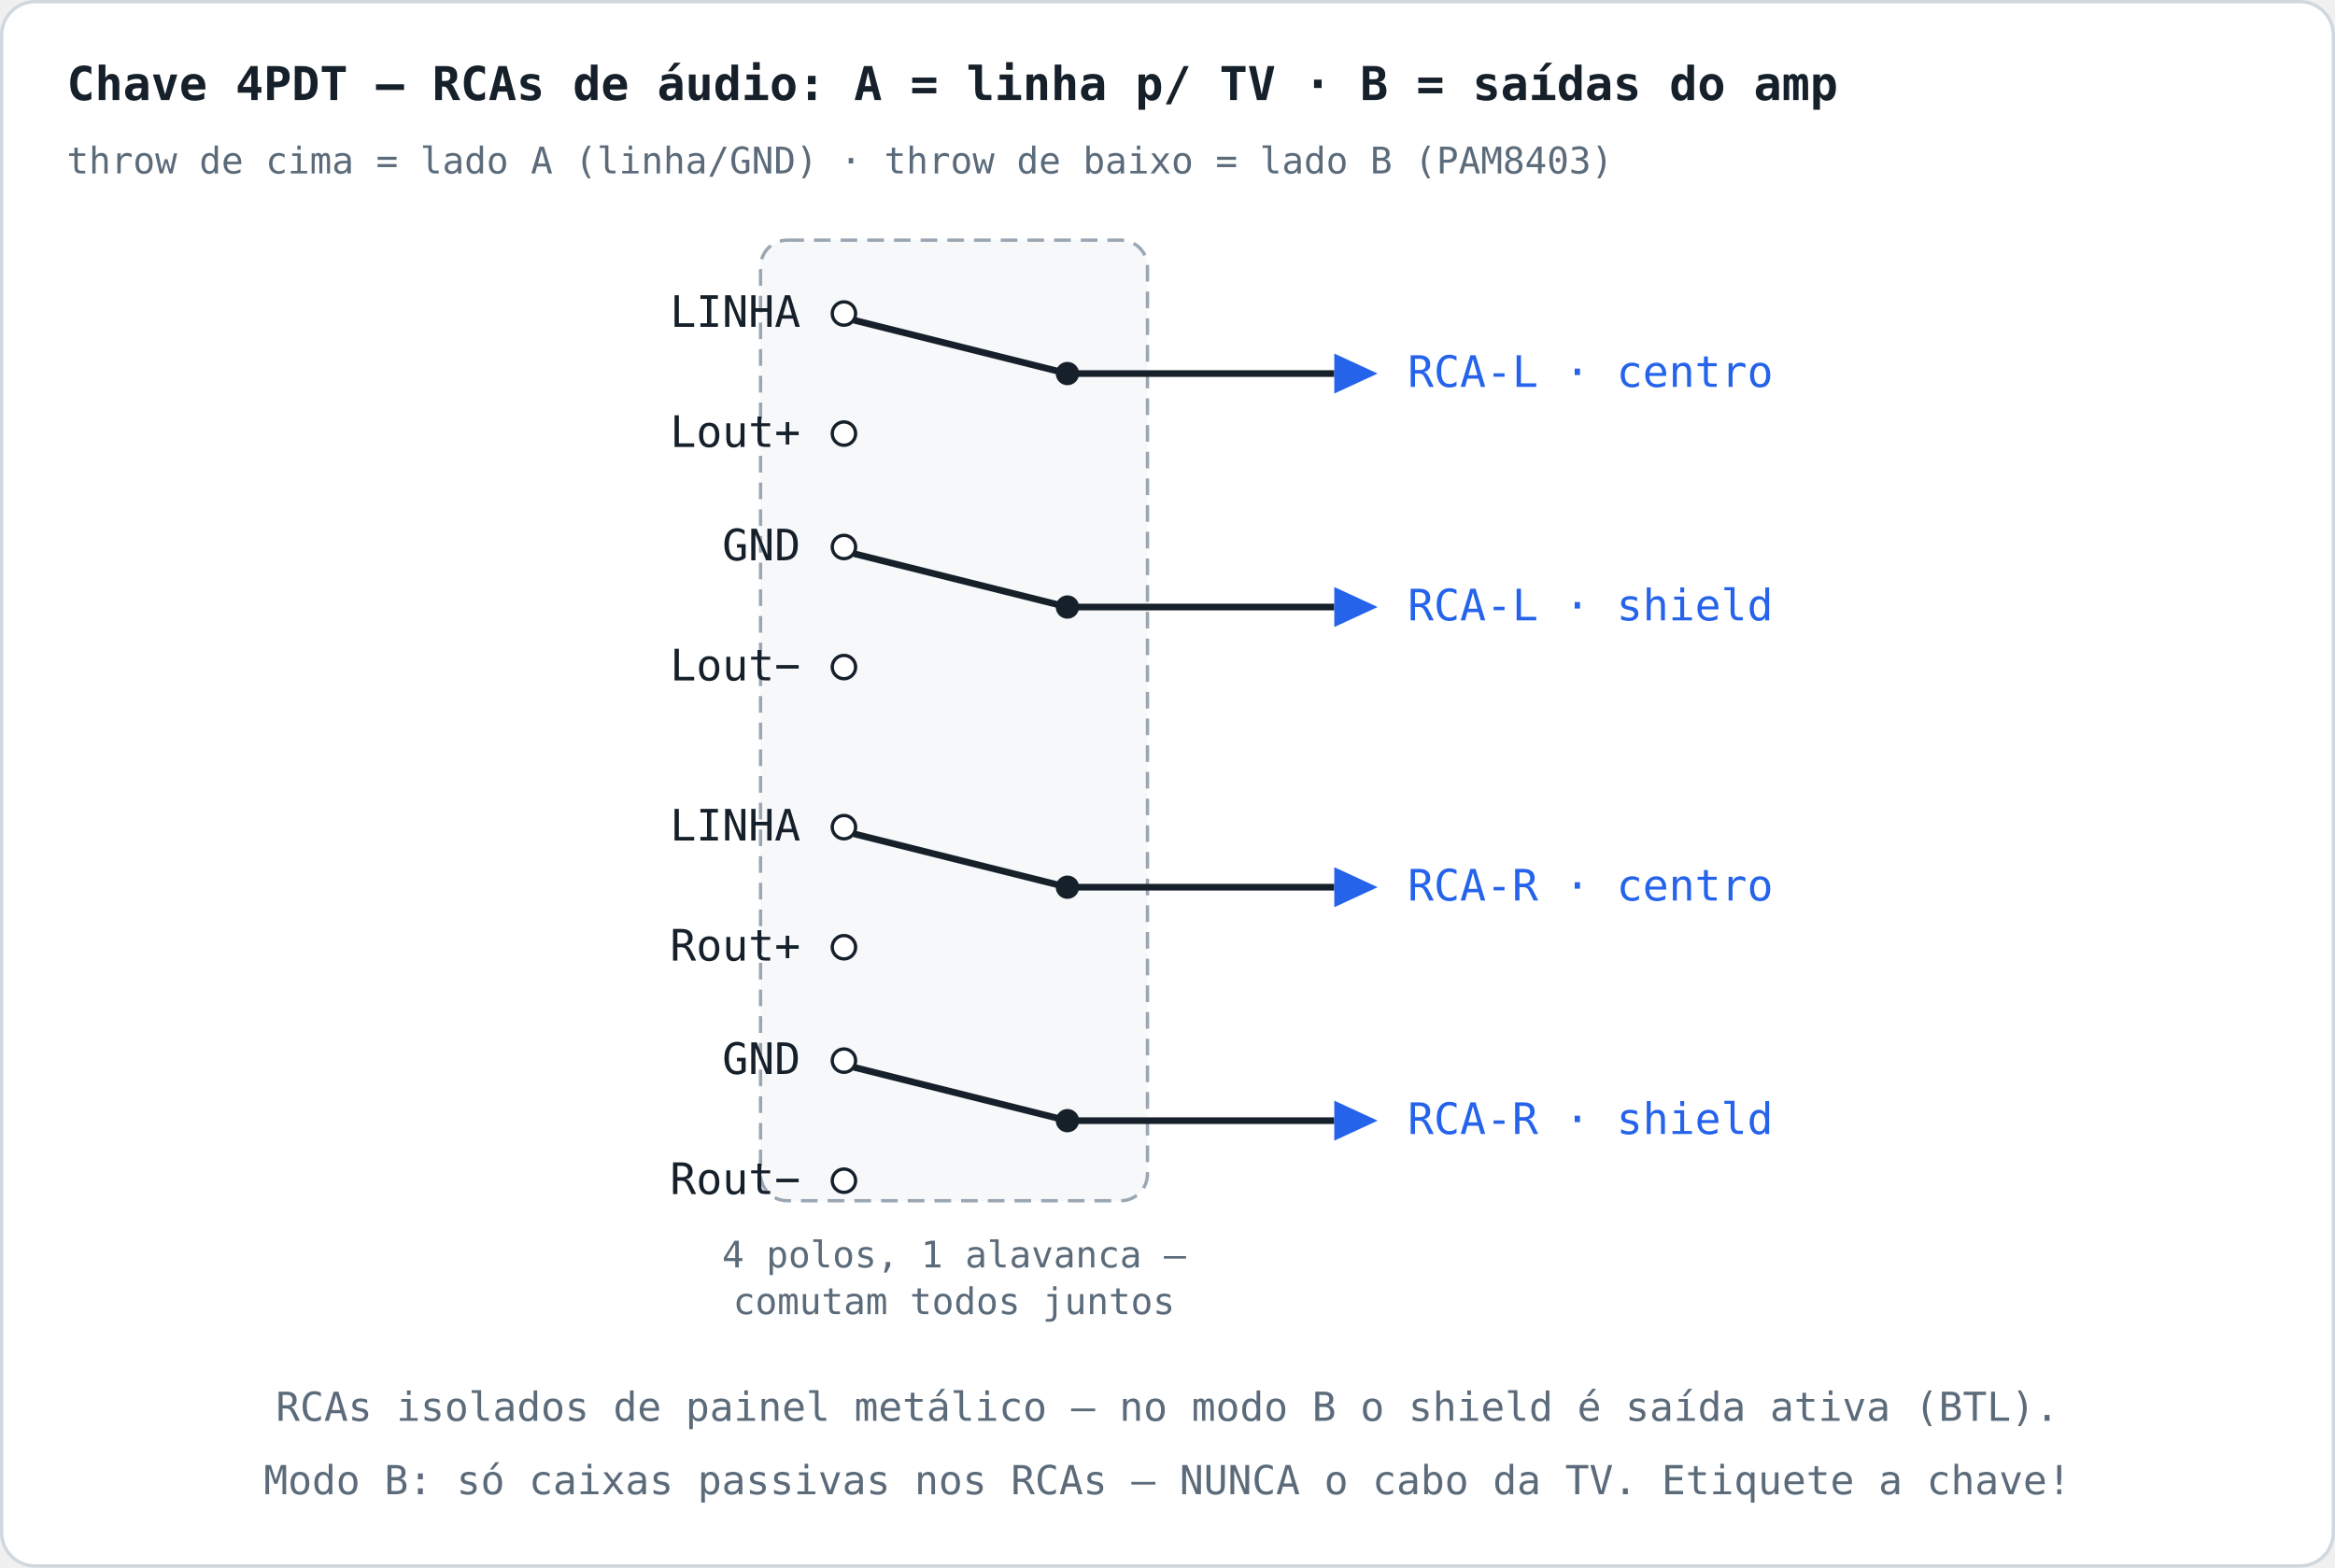
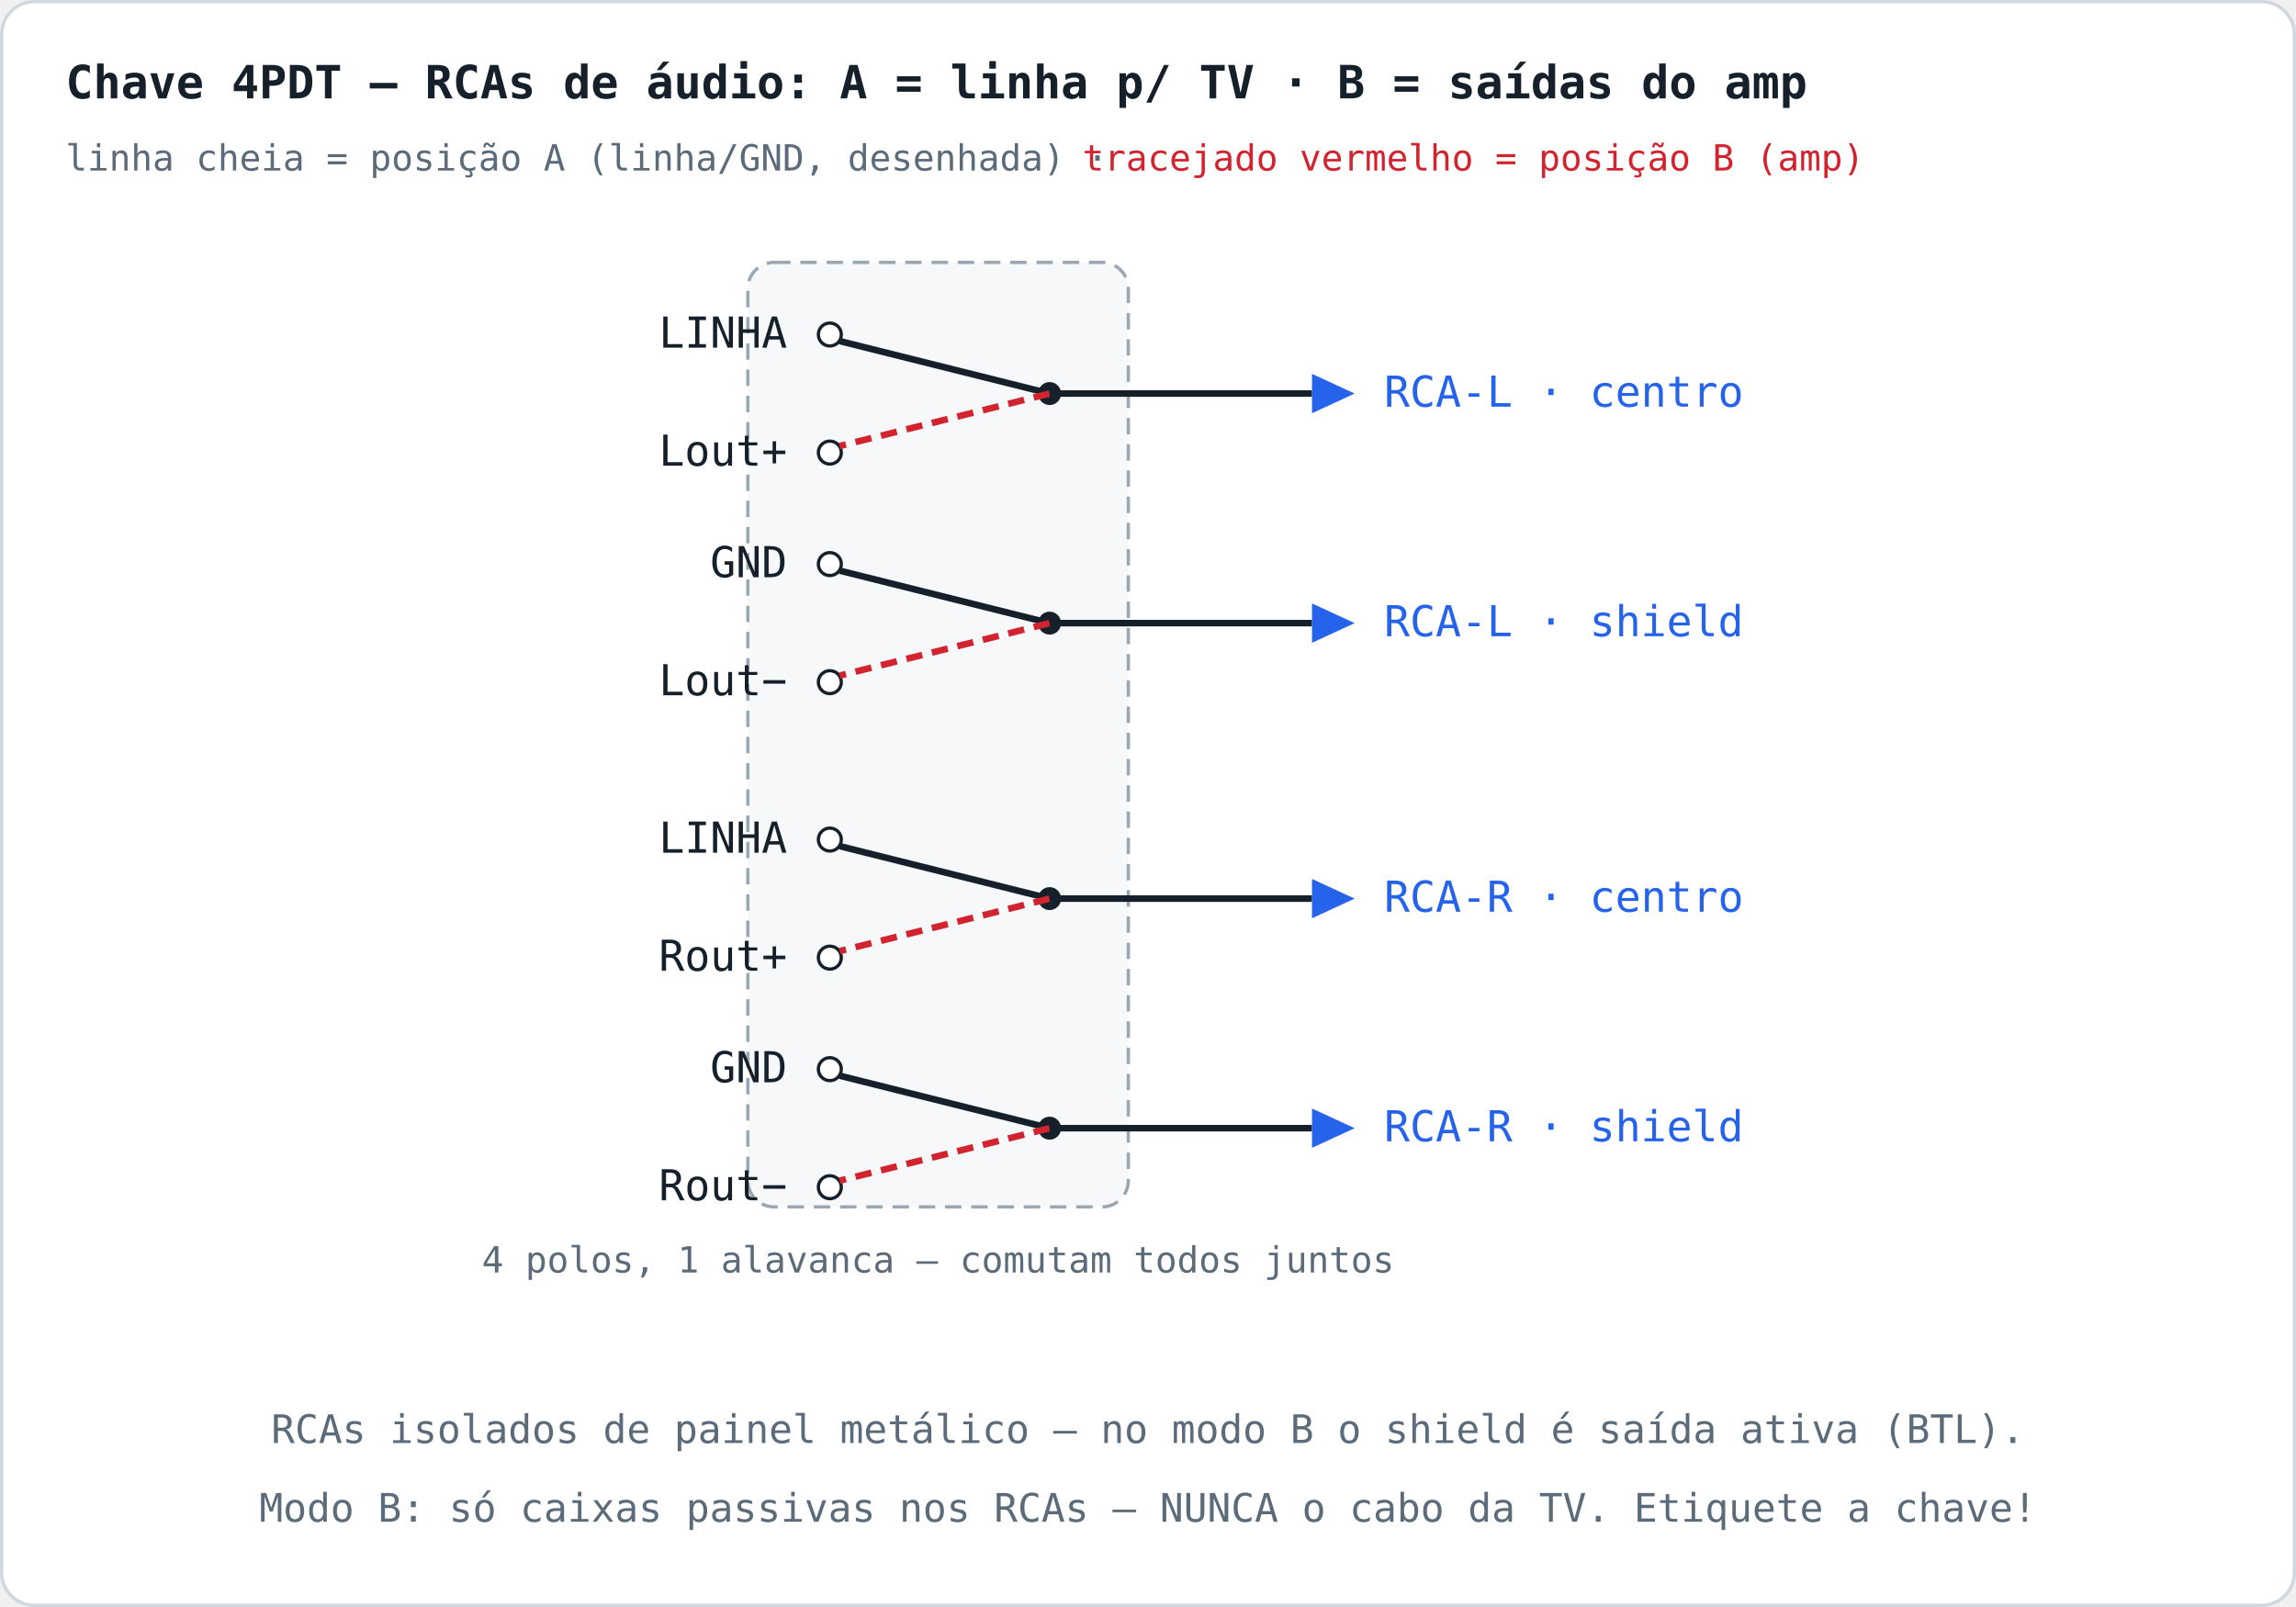
- <svg xmlns="http://www.w3.org/2000/svg" viewBox="0 0 700 470" font-family="ui-monospace, SFMono-Regular, Menlo, Consolas, monospace" font-size="13">
-   <rect x="0.5" y="0.5" width="699" height="469" rx="10" fill="#ffffff" stroke="#d0d7de" />
+ <svg xmlns="http://www.w3.org/2000/svg" viewBox="0 0 700 490" font-family="ui-monospace, SFMono-Regular, Menlo, Consolas, monospace" font-size="13">
+   <rect x="0.5" y="0.5" width="699" height="489" rx="10" fill="#ffffff" stroke="#d0d7de" />
  <text x="20" y="30" font-size="14" font-weight="bold" fill="#16202a">Chave 4PDT — RCAs de áudio: A = linha p/ TV · B = saídas do amp</text>
-   <text x="20" y="52" fill="#5b6b7a" font-size="11">throw de cima = lado A (linha/GND) · throw de baixo = lado B (PAM8403)</text>
-   <rect x="228" y="72" width="116" height="288" rx="8" fill="#f6f8fa" stroke="#9aa7b3" stroke-dasharray="5 3" />
-   <circle cx="253" cy="94" r="3.5" fill="#ffffff" stroke="#16202a" />
-   <circle cx="253" cy="130" r="3.5" fill="#ffffff" stroke="#16202a" />
-   <circle cx="320" cy="112" r="3.5" fill="#16202a" />
-   <line x1="320" y1="112" x2="256" y2="96" stroke="#16202a" stroke-width="2" />
-   <text x="240" y="98" text-anchor="end" fill="#16202a">LINHA</text>
-   <text x="240" y="134" text-anchor="end" fill="#16202a">Lout+</text>
-   <line x1="320" y1="112" x2="400" y2="112" stroke="#16202a" stroke-width="2" />
-   <polygon points="400,106 413,112 400,118" fill="#2563eb" />
-   <text x="422" y="116" fill="#2563eb">RCA-L · centro</text>
-   <circle cx="253" cy="164" r="3.5" fill="#ffffff" stroke="#16202a" />
-   <circle cx="253" cy="200" r="3.5" fill="#ffffff" stroke="#16202a" />
-   <circle cx="320" cy="182" r="3.5" fill="#16202a" />
-   <line x1="320" y1="182" x2="256" y2="166" stroke="#16202a" stroke-width="2" />
-   <text x="240" y="168" text-anchor="end" fill="#16202a">GND</text>
-   <text x="240" y="204" text-anchor="end" fill="#16202a">Lout−</text>
-   <line x1="320" y1="182" x2="400" y2="182" stroke="#16202a" stroke-width="2" />
-   <polygon points="400,176 413,182 400,188" fill="#2563eb" />
-   <text x="422" y="186" fill="#2563eb">RCA-L · shield</text>
-   <circle cx="253" cy="248" r="3.5" fill="#ffffff" stroke="#16202a" />
-   <circle cx="253" cy="284" r="3.5" fill="#ffffff" stroke="#16202a" />
-   <circle cx="320" cy="266" r="3.5" fill="#16202a" />
-   <line x1="320" y1="266" x2="256" y2="250" stroke="#16202a" stroke-width="2" />
-   <text x="240" y="252" text-anchor="end" fill="#16202a">LINHA</text>
-   <text x="240" y="288" text-anchor="end" fill="#16202a">Rout+</text>
-   <line x1="320" y1="266" x2="400" y2="266" stroke="#16202a" stroke-width="2" />
-   <polygon points="400,260 413,266 400,272" fill="#2563eb" />
-   <text x="422" y="270" fill="#2563eb">RCA-R · centro</text>
-   <circle cx="253" cy="318" r="3.5" fill="#ffffff" stroke="#16202a" />
-   <circle cx="253" cy="354" r="3.5" fill="#ffffff" stroke="#16202a" />
-   <circle cx="320" cy="336" r="3.5" fill="#16202a" />
-   <line x1="320" y1="336" x2="256" y2="320" stroke="#16202a" stroke-width="2" />
-   <text x="240" y="322" text-anchor="end" fill="#16202a">GND</text>
-   <text x="240" y="358" text-anchor="end" fill="#16202a">Rout−</text>
-   <line x1="320" y1="336" x2="400" y2="336" stroke="#16202a" stroke-width="2" />
-   <polygon points="400,330 413,336 400,342" fill="#2563eb" />
-   <text x="422" y="340" fill="#2563eb">RCA-R · shield</text>
-   <text x="286" y="380" text-anchor="middle" fill="#5b6b7a" font-size="11">4 polos, 1 alavanca —</text>
-   <text x="286" y="394" text-anchor="middle" fill="#5b6b7a" font-size="11">comutam todos juntos</text>
-   <text x="350" y="426" text-anchor="middle" fill="#5b6b7a" font-size="12">RCAs isolados de painel metálico — no modo B o shield é saída ativa (BTL).</text>
-   <text x="350" y="448" text-anchor="middle" fill="#5b6b7a" font-size="12">Modo B: só caixas passivas nos RCAs — NUNCA o cabo da TV. Etiquete a chave!</text>
+   <text x="20" y="52" fill="#5b6b7a" font-size="11">linha cheia = posição A (linha/GND, desenhada) ·</text>
+   <text x="330" y="52" fill="#d1242f" font-size="11">tracejado vermelho = posição B (amp)</text>
+   <rect x="228" y="80" width="116" height="288" rx="8" fill="#f6f8fa" stroke="#9aa7b3" stroke-dasharray="5 3" />
+   <circle cx="253" cy="102" r="3.5" fill="#ffffff" stroke="#16202a" />
+   <circle cx="253" cy="138" r="3.5" fill="#ffffff" stroke="#16202a" />
+   <circle cx="320" cy="120" r="3.5" fill="#16202a" />
+   <line x1="320" y1="120" x2="256" y2="104" stroke="#16202a" stroke-width="2" />
+   <line x1="320" y1="120" x2="256" y2="136" stroke="#d1242f" stroke-width="2" stroke-dasharray="5 3" />
+   <text x="240" y="106" text-anchor="end" fill="#16202a">LINHA</text>
+   <text x="240" y="142" text-anchor="end" fill="#16202a">Lout+</text>
+   <line x1="320" y1="120" x2="400" y2="120" stroke="#16202a" stroke-width="2" />
+   <polygon points="400,114 413,120 400,126" fill="#2563eb" />
+   <text x="422" y="124" fill="#2563eb">RCA-L · centro</text>
+   <circle cx="253" cy="172" r="3.5" fill="#ffffff" stroke="#16202a" />
+   <circle cx="253" cy="208" r="3.5" fill="#ffffff" stroke="#16202a" />
+   <circle cx="320" cy="190" r="3.5" fill="#16202a" />
+   <line x1="320" y1="190" x2="256" y2="174" stroke="#16202a" stroke-width="2" />
+   <line x1="320" y1="190" x2="256" y2="206" stroke="#d1242f" stroke-width="2" stroke-dasharray="5 3" />
+   <text x="240" y="176" text-anchor="end" fill="#16202a">GND</text>
+   <text x="240" y="212" text-anchor="end" fill="#16202a">Lout−</text>
+   <line x1="320" y1="190" x2="400" y2="190" stroke="#16202a" stroke-width="2" />
+   <polygon points="400,184 413,190 400,196" fill="#2563eb" />
+   <text x="422" y="194" fill="#2563eb">RCA-L · shield</text>
+   <circle cx="253" cy="256" r="3.5" fill="#ffffff" stroke="#16202a" />
+   <circle cx="253" cy="292" r="3.5" fill="#ffffff" stroke="#16202a" />
+   <circle cx="320" cy="274" r="3.5" fill="#16202a" />
+   <line x1="320" y1="274" x2="256" y2="258" stroke="#16202a" stroke-width="2" />
+   <line x1="320" y1="274" x2="256" y2="290" stroke="#d1242f" stroke-width="2" stroke-dasharray="5 3" />
+   <text x="240" y="260" text-anchor="end" fill="#16202a">LINHA</text>
+   <text x="240" y="296" text-anchor="end" fill="#16202a">Rout+</text>
+   <line x1="320" y1="274" x2="400" y2="274" stroke="#16202a" stroke-width="2" />
+   <polygon points="400,268 413,274 400,280" fill="#2563eb" />
+   <text x="422" y="278" fill="#2563eb">RCA-R · centro</text>
+   <circle cx="253" cy="326" r="3.5" fill="#ffffff" stroke="#16202a" />
+   <circle cx="253" cy="362" r="3.5" fill="#ffffff" stroke="#16202a" />
+   <circle cx="320" cy="344" r="3.5" fill="#16202a" />
+   <line x1="320" y1="344" x2="256" y2="328" stroke="#16202a" stroke-width="2" />
+   <line x1="320" y1="344" x2="256" y2="360" stroke="#d1242f" stroke-width="2" stroke-dasharray="5 3" />
+   <text x="240" y="330" text-anchor="end" fill="#16202a">GND</text>
+   <text x="240" y="366" text-anchor="end" fill="#16202a">Rout−</text>
+   <line x1="320" y1="344" x2="400" y2="344" stroke="#16202a" stroke-width="2" />
+   <polygon points="400,338 413,344 400,350" fill="#2563eb" />
+   <text x="422" y="348" fill="#2563eb">RCA-R · shield</text>
+   <text x="286" y="388" text-anchor="middle" fill="#5b6b7a" font-size="11">4 polos, 1 alavanca — comutam todos juntos</text>
+   <text x="350" y="440" text-anchor="middle" fill="#5b6b7a" font-size="12">RCAs isolados de painel metálico — no modo B o shield é saída ativa (BTL).</text>
+   <text x="350" y="464" text-anchor="middle" fill="#5b6b7a" font-size="12">Modo B: só caixas passivas nos RCAs — NUNCA o cabo da TV. Etiquete a chave!</text>
</svg>
